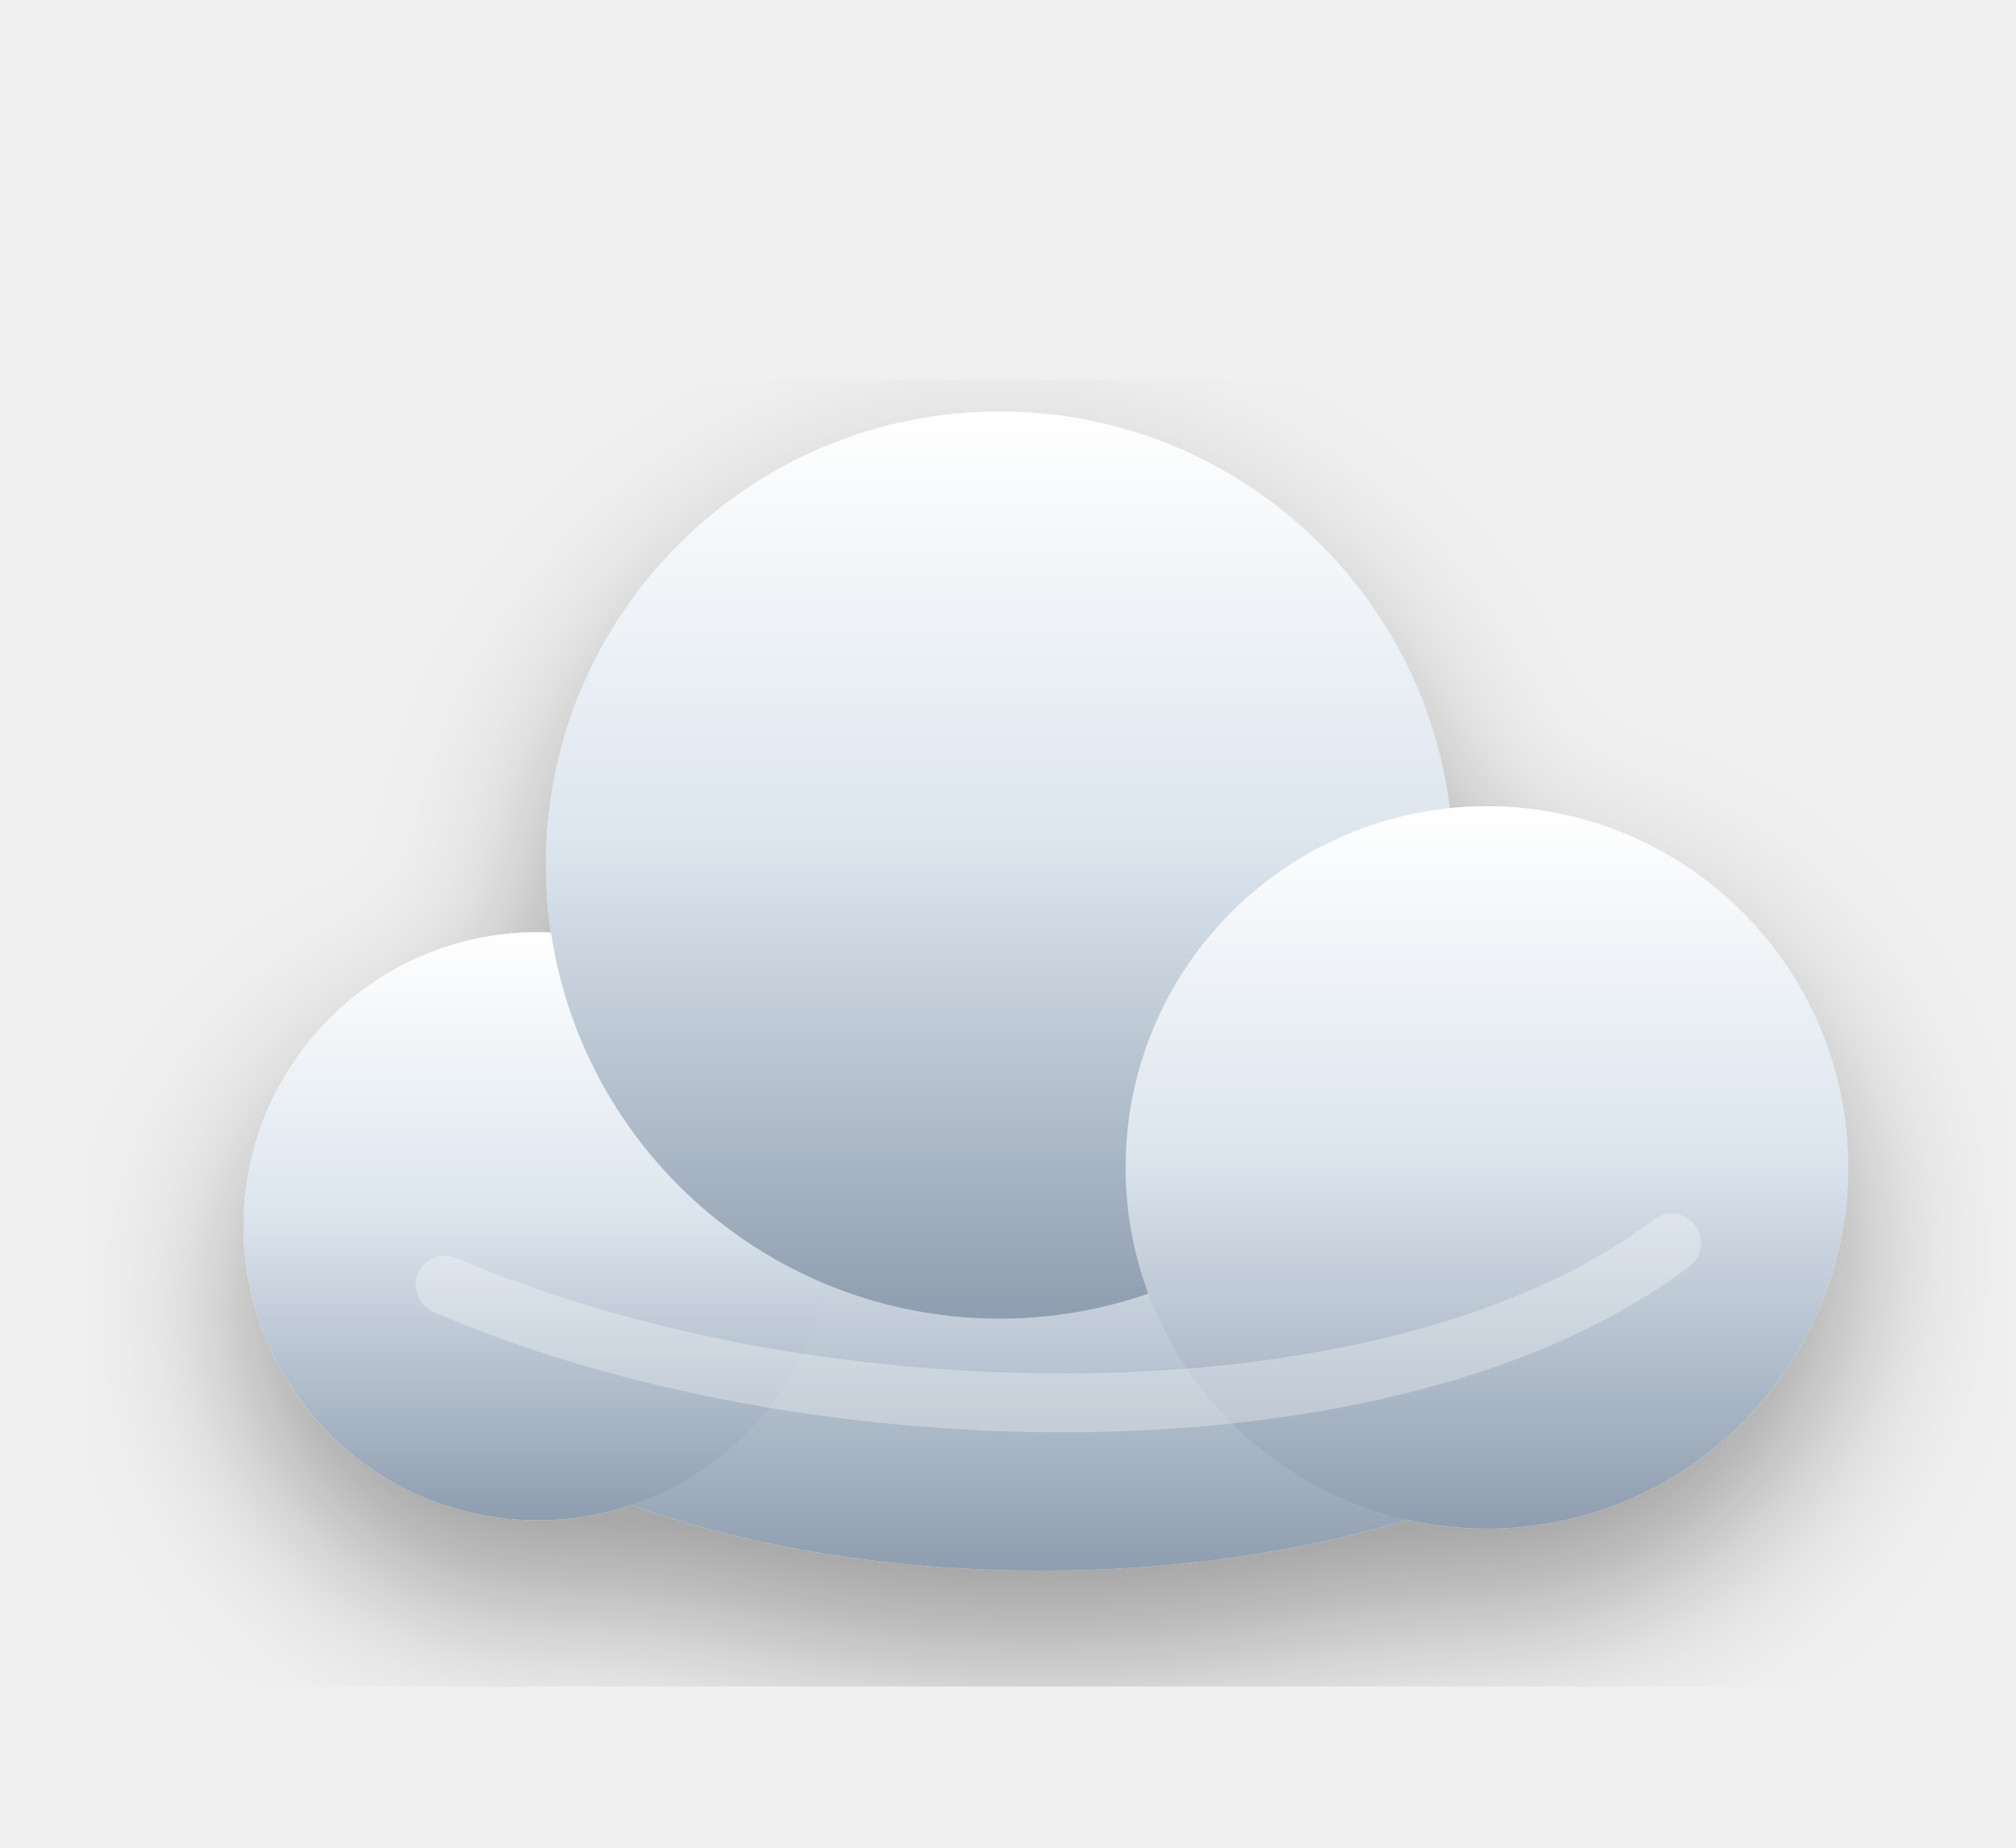
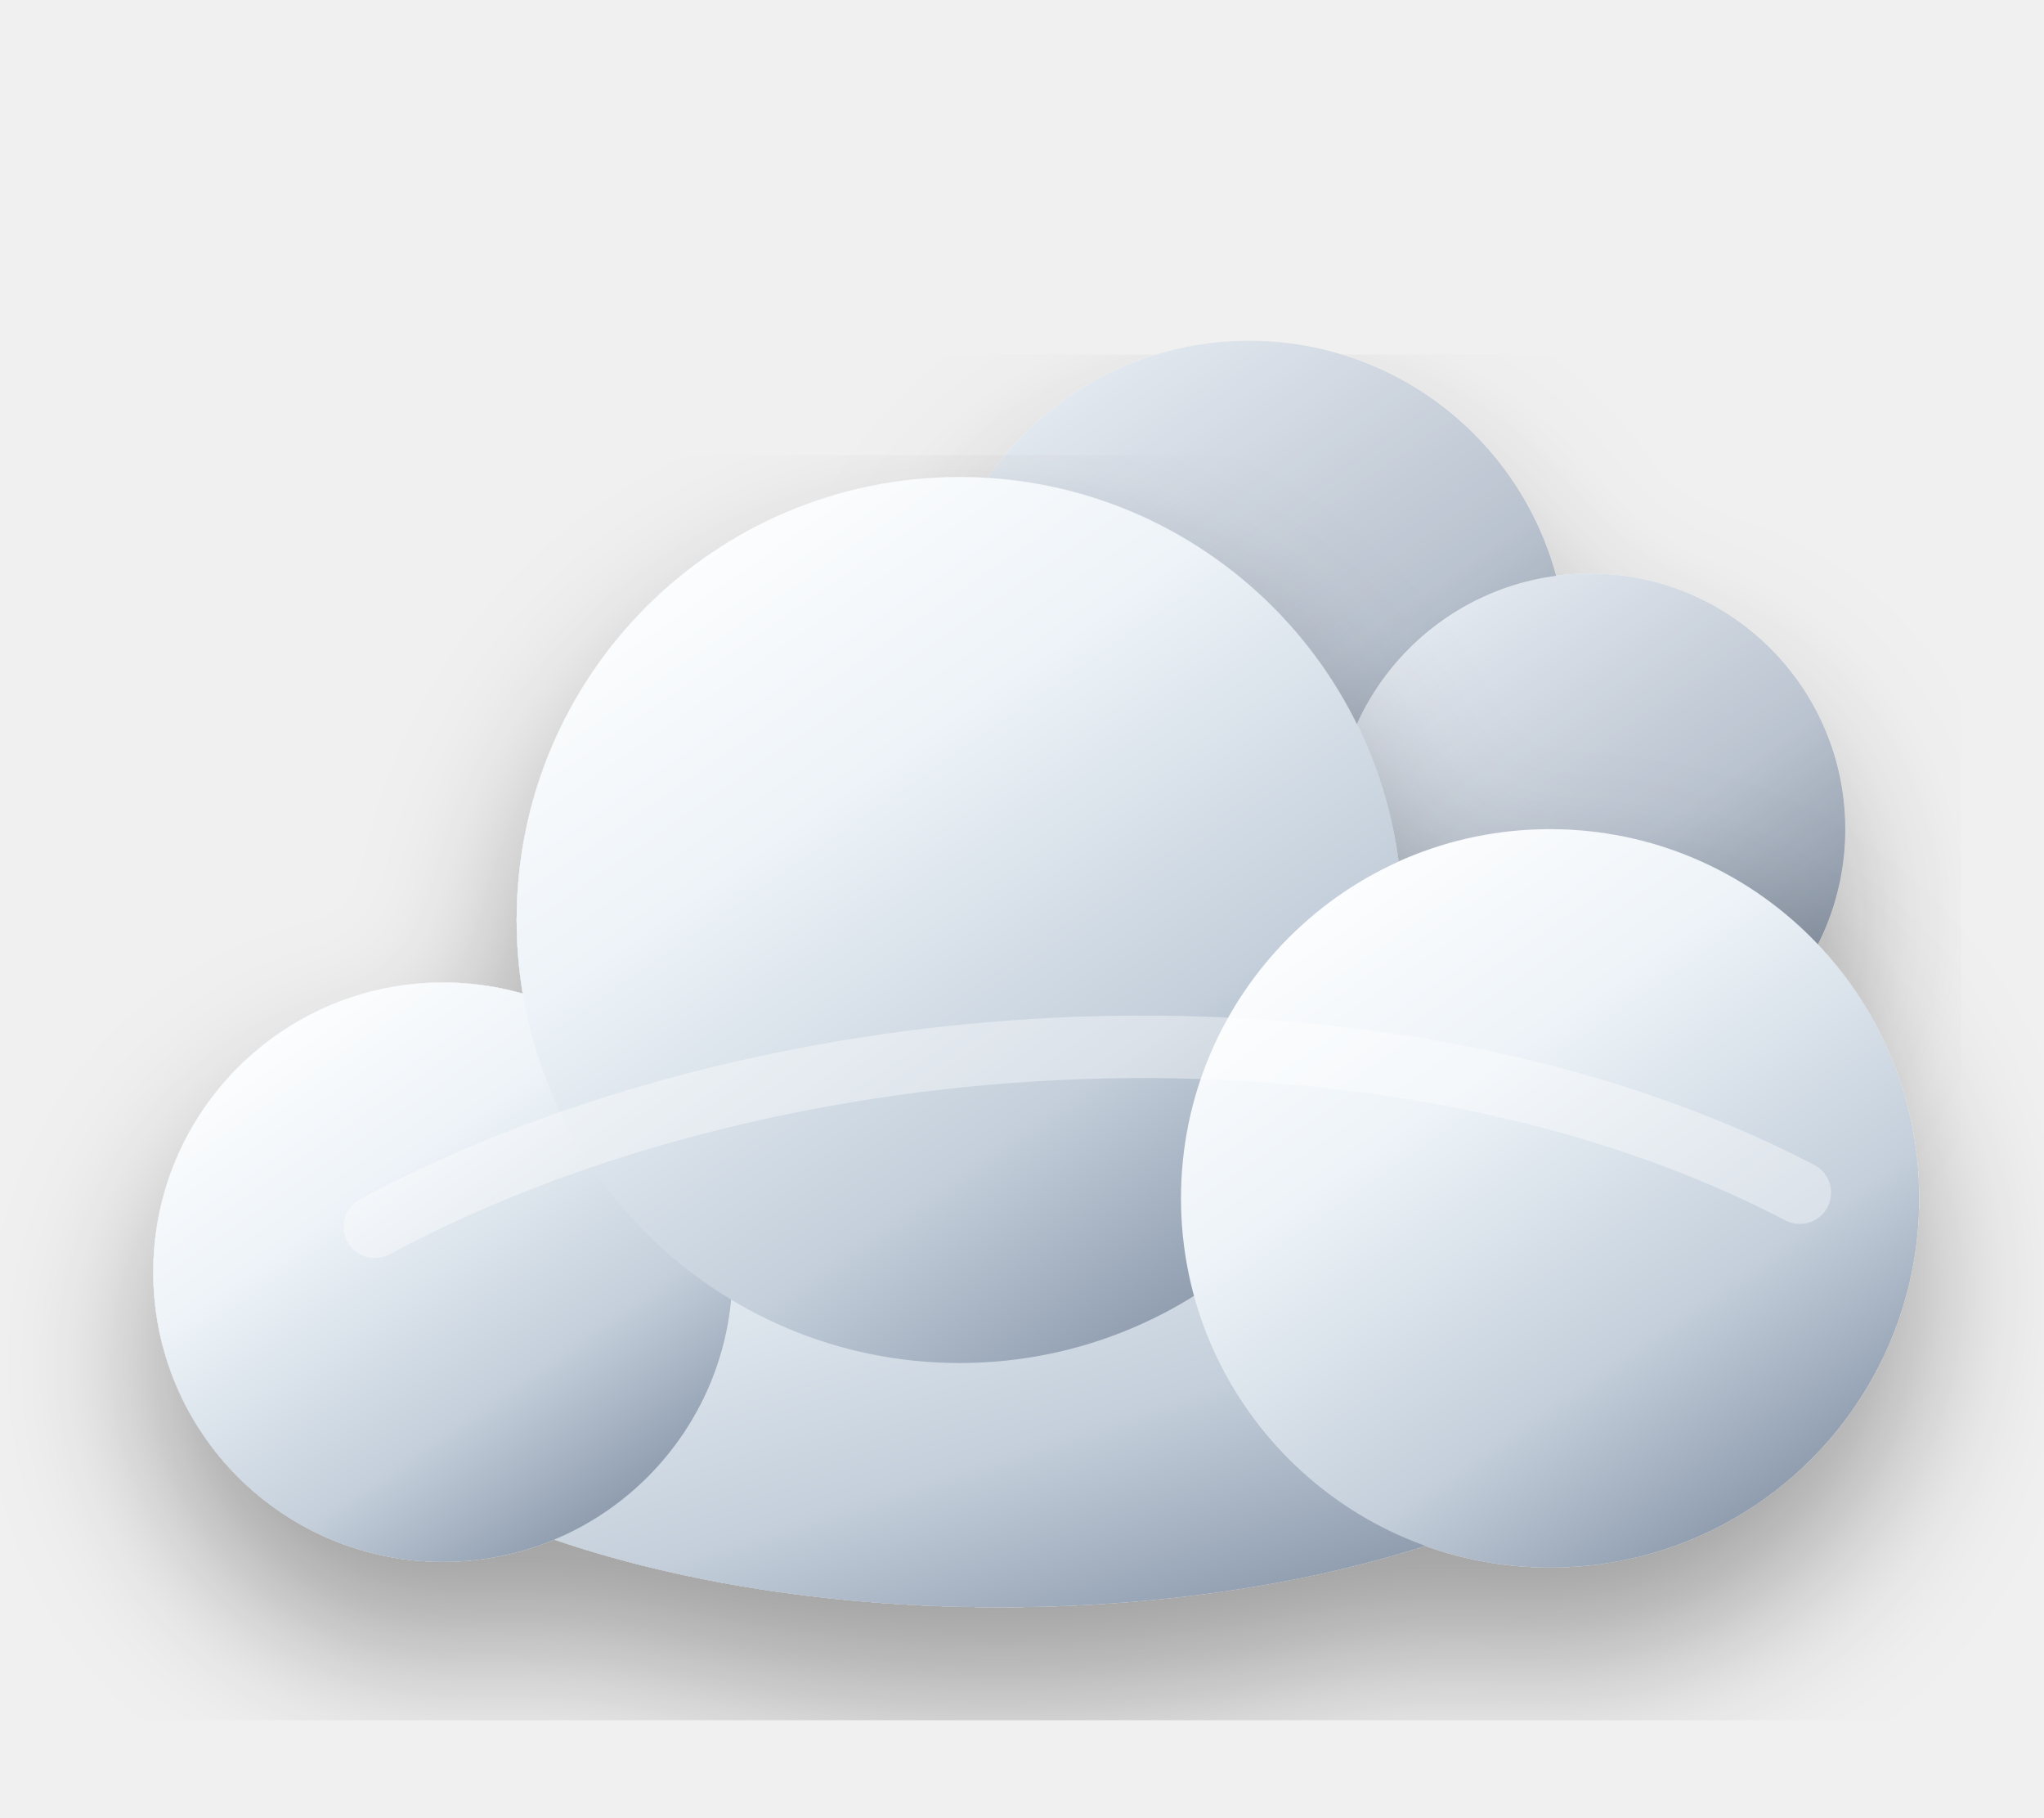
- <svg xmlns="http://www.w3.org/2000/svg" viewBox="0 0 240 220">
+ <svg xmlns="http://www.w3.org/2000/svg" viewBox="0 0 360 320">
  <defs>
-     <linearGradient id="c" x1="0" y1="0" x2="0" y2="1">
+     <linearGradient id="back" x1=".2" y1=".1" x2=".8" y2=".95">
+       <stop stop-color="#dfe6ef" />
+       <stop offset=".55" stop-color="#aeb9c8" />
+       <stop offset="1" stop-color="#677588" />
+     </linearGradient>
+     <linearGradient id="front" x1=".15" y1=".05" x2=".78" y2=".96">
      <stop stop-color="#fff" />
-       <stop offset=".48" stop-color="#dce5ee" />
-       <stop offset="1" stop-color="#8e9daf" />
+       <stop offset=".34" stop-color="#edf3f8" />
+       <stop offset=".72" stop-color="#c4cfdb" />
+       <stop offset="1" stop-color="#8997aa" />
    </linearGradient>
-     <filter id="sh">
-       <feDropShadow dx="0" dy="10" stdDeviation="10" flood-opacity=".35" />
+     <filter id="shadow">
+       <feDropShadow dx="0" dy="16" stdDeviation="14" flood-color="#000" flood-opacity=".34" />
    </filter>
  </defs>
-   <g filter="url(#sh)" fill="url(#c)">
-     <ellipse cx="124" cy="144" rx="85" ry="43" />
-     <circle cx="64" cy="146" r="35" />
-     <circle cx="119" cy="103" r="54" />
-     <circle cx="177" cy="139" r="43" />
+   <g opacity=".82" transform="translate(42 -8)" filter="url(#shadow)">
+     <ellipse cx="179" cy="161" rx="91" ry="43" fill="url(#back)" />
+     <circle cx="119" cy="164" r="40" fill="url(#back)" />
+     <circle cx="178" cy="124" r="56" fill="url(#back)" />
+     <circle cx="238" cy="154" r="45" fill="url(#back)" />
  </g>
-   <path d="M53 153c44 19 113 20 146-5" fill="none" stroke="#fff" stroke-width="7" opacity=".3" stroke-linecap="round" />
+   <g filter="url(#shadow)">
+     <ellipse cx="176" cy="222" rx="132" ry="61" fill="url(#front)" />
+     <circle cx="78" cy="224" r="51" fill="url(#front)" />
+     <circle cx="169" cy="162" r="78" fill="url(#front)" />
+     <circle cx="273" cy="211" r="65" fill="url(#front)" />
+     <path d="M66 216c71-38 178-44 251-6" fill="none" stroke="#fff" stroke-width="11" stroke-linecap="round" opacity=".38" />
+   </g>
</svg>
